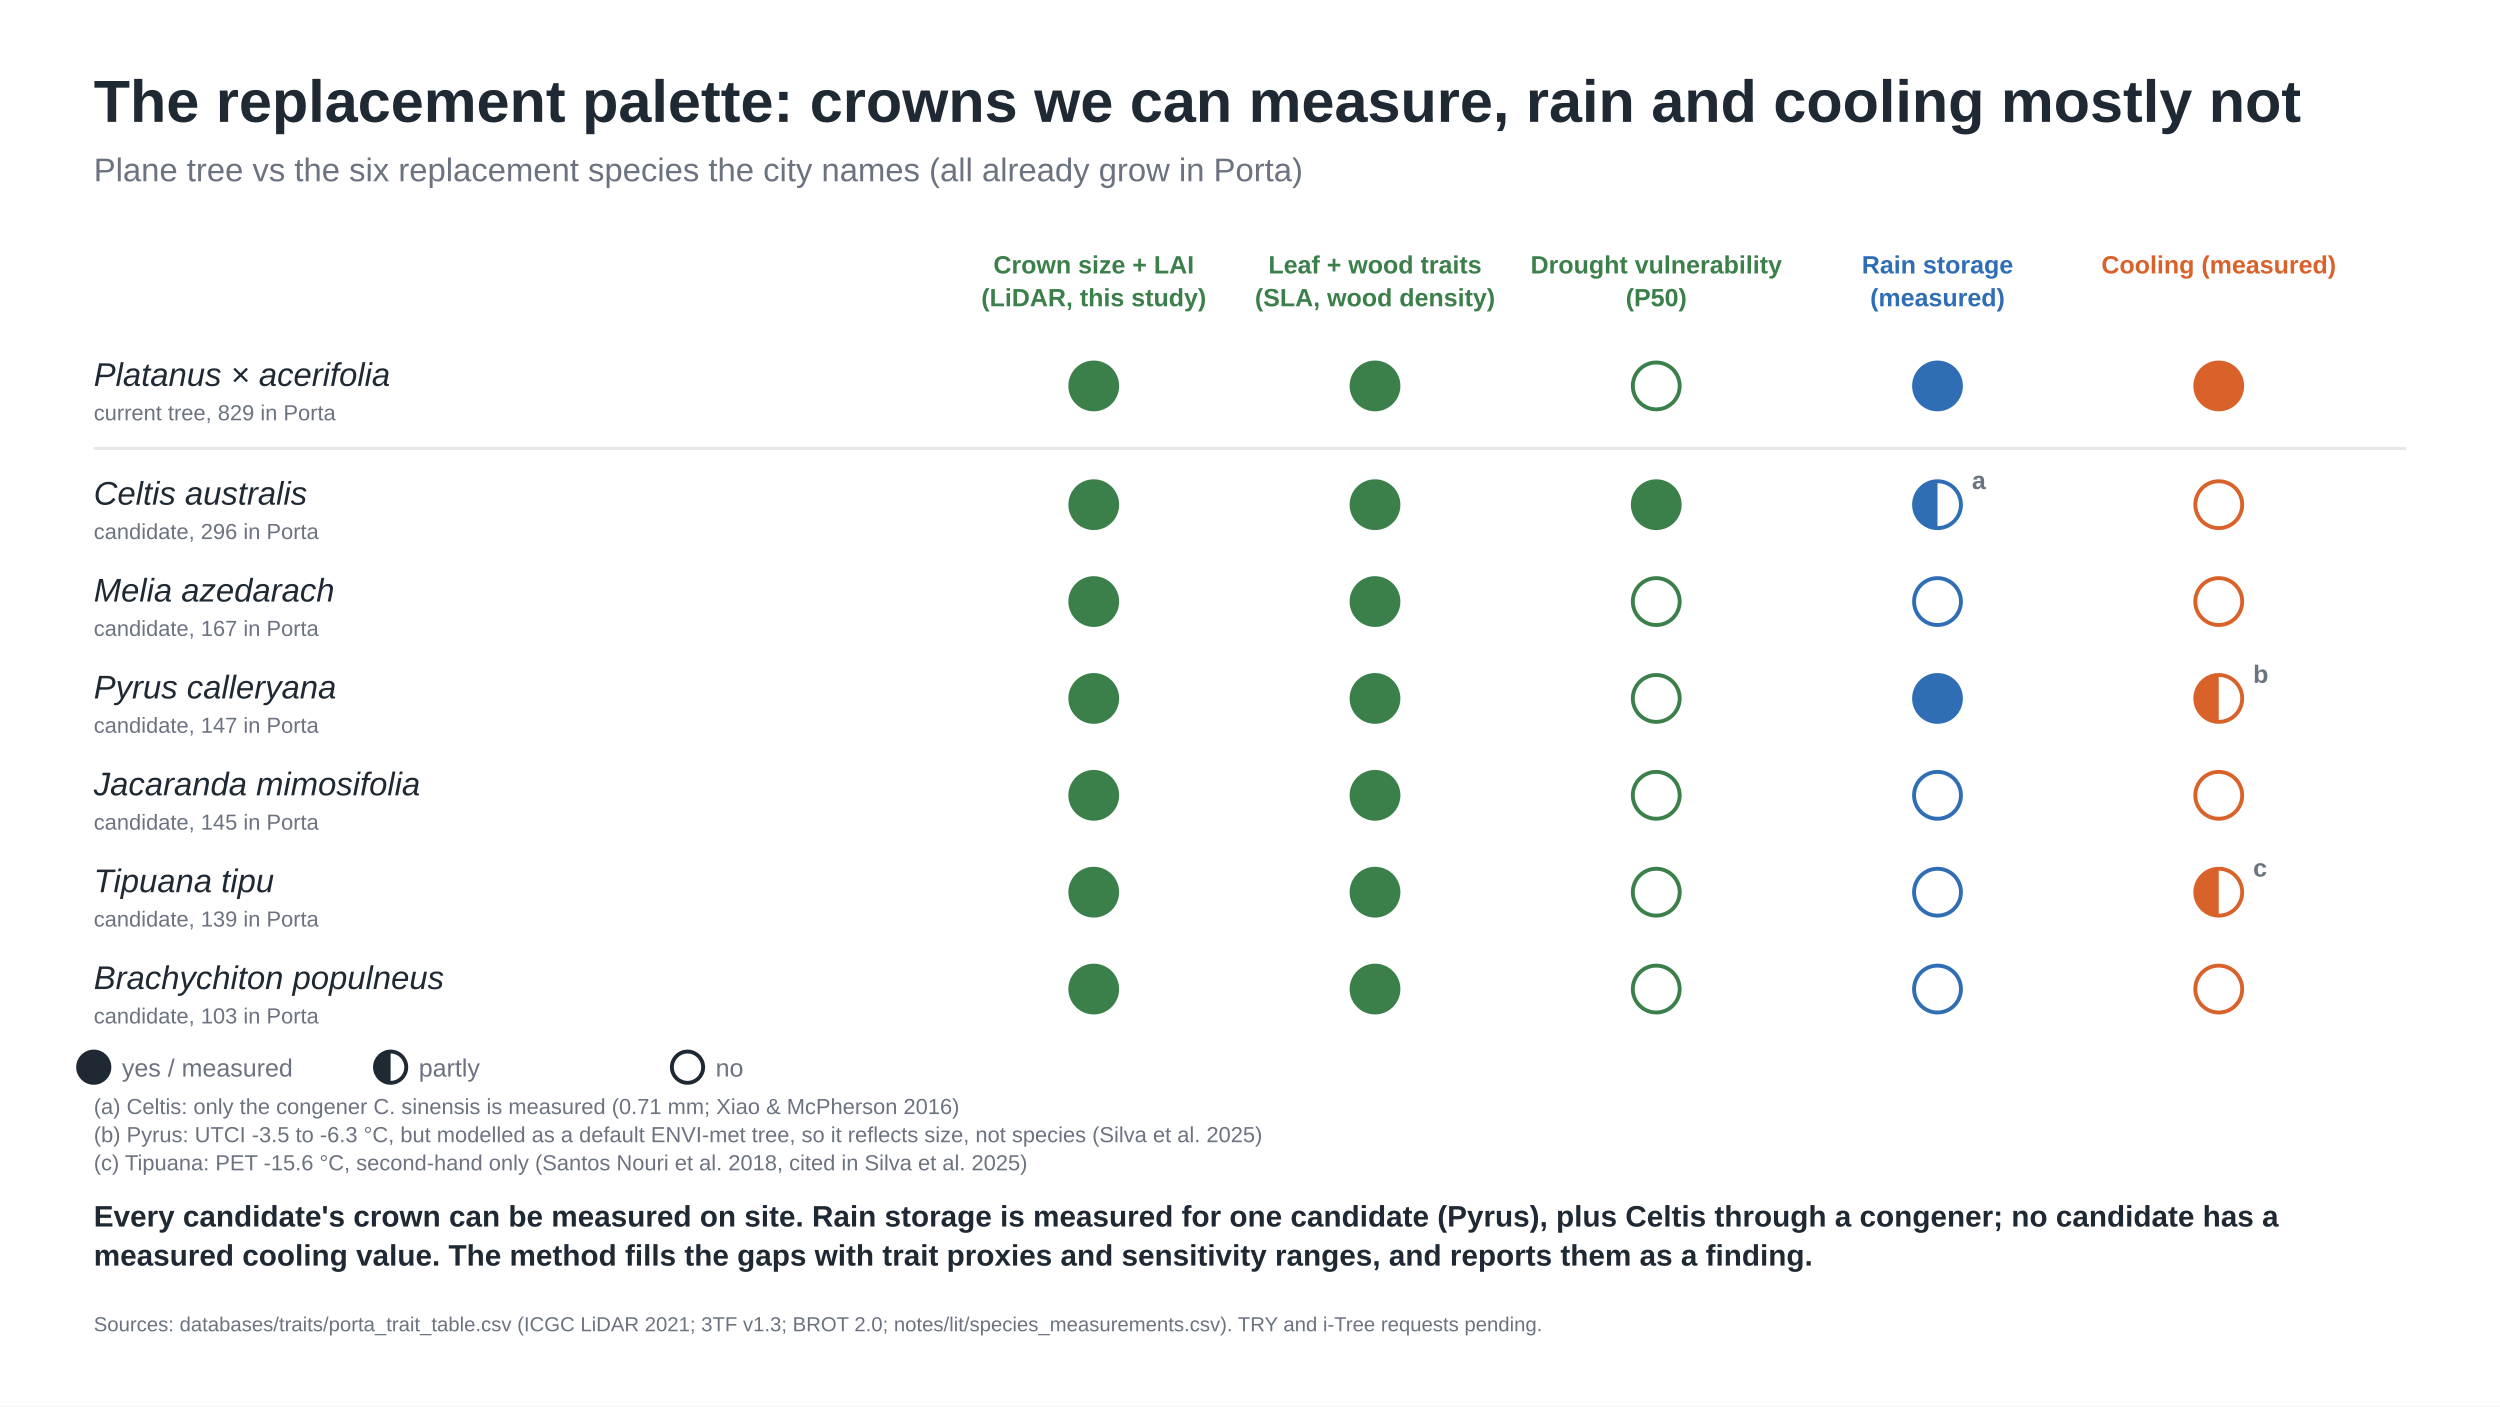
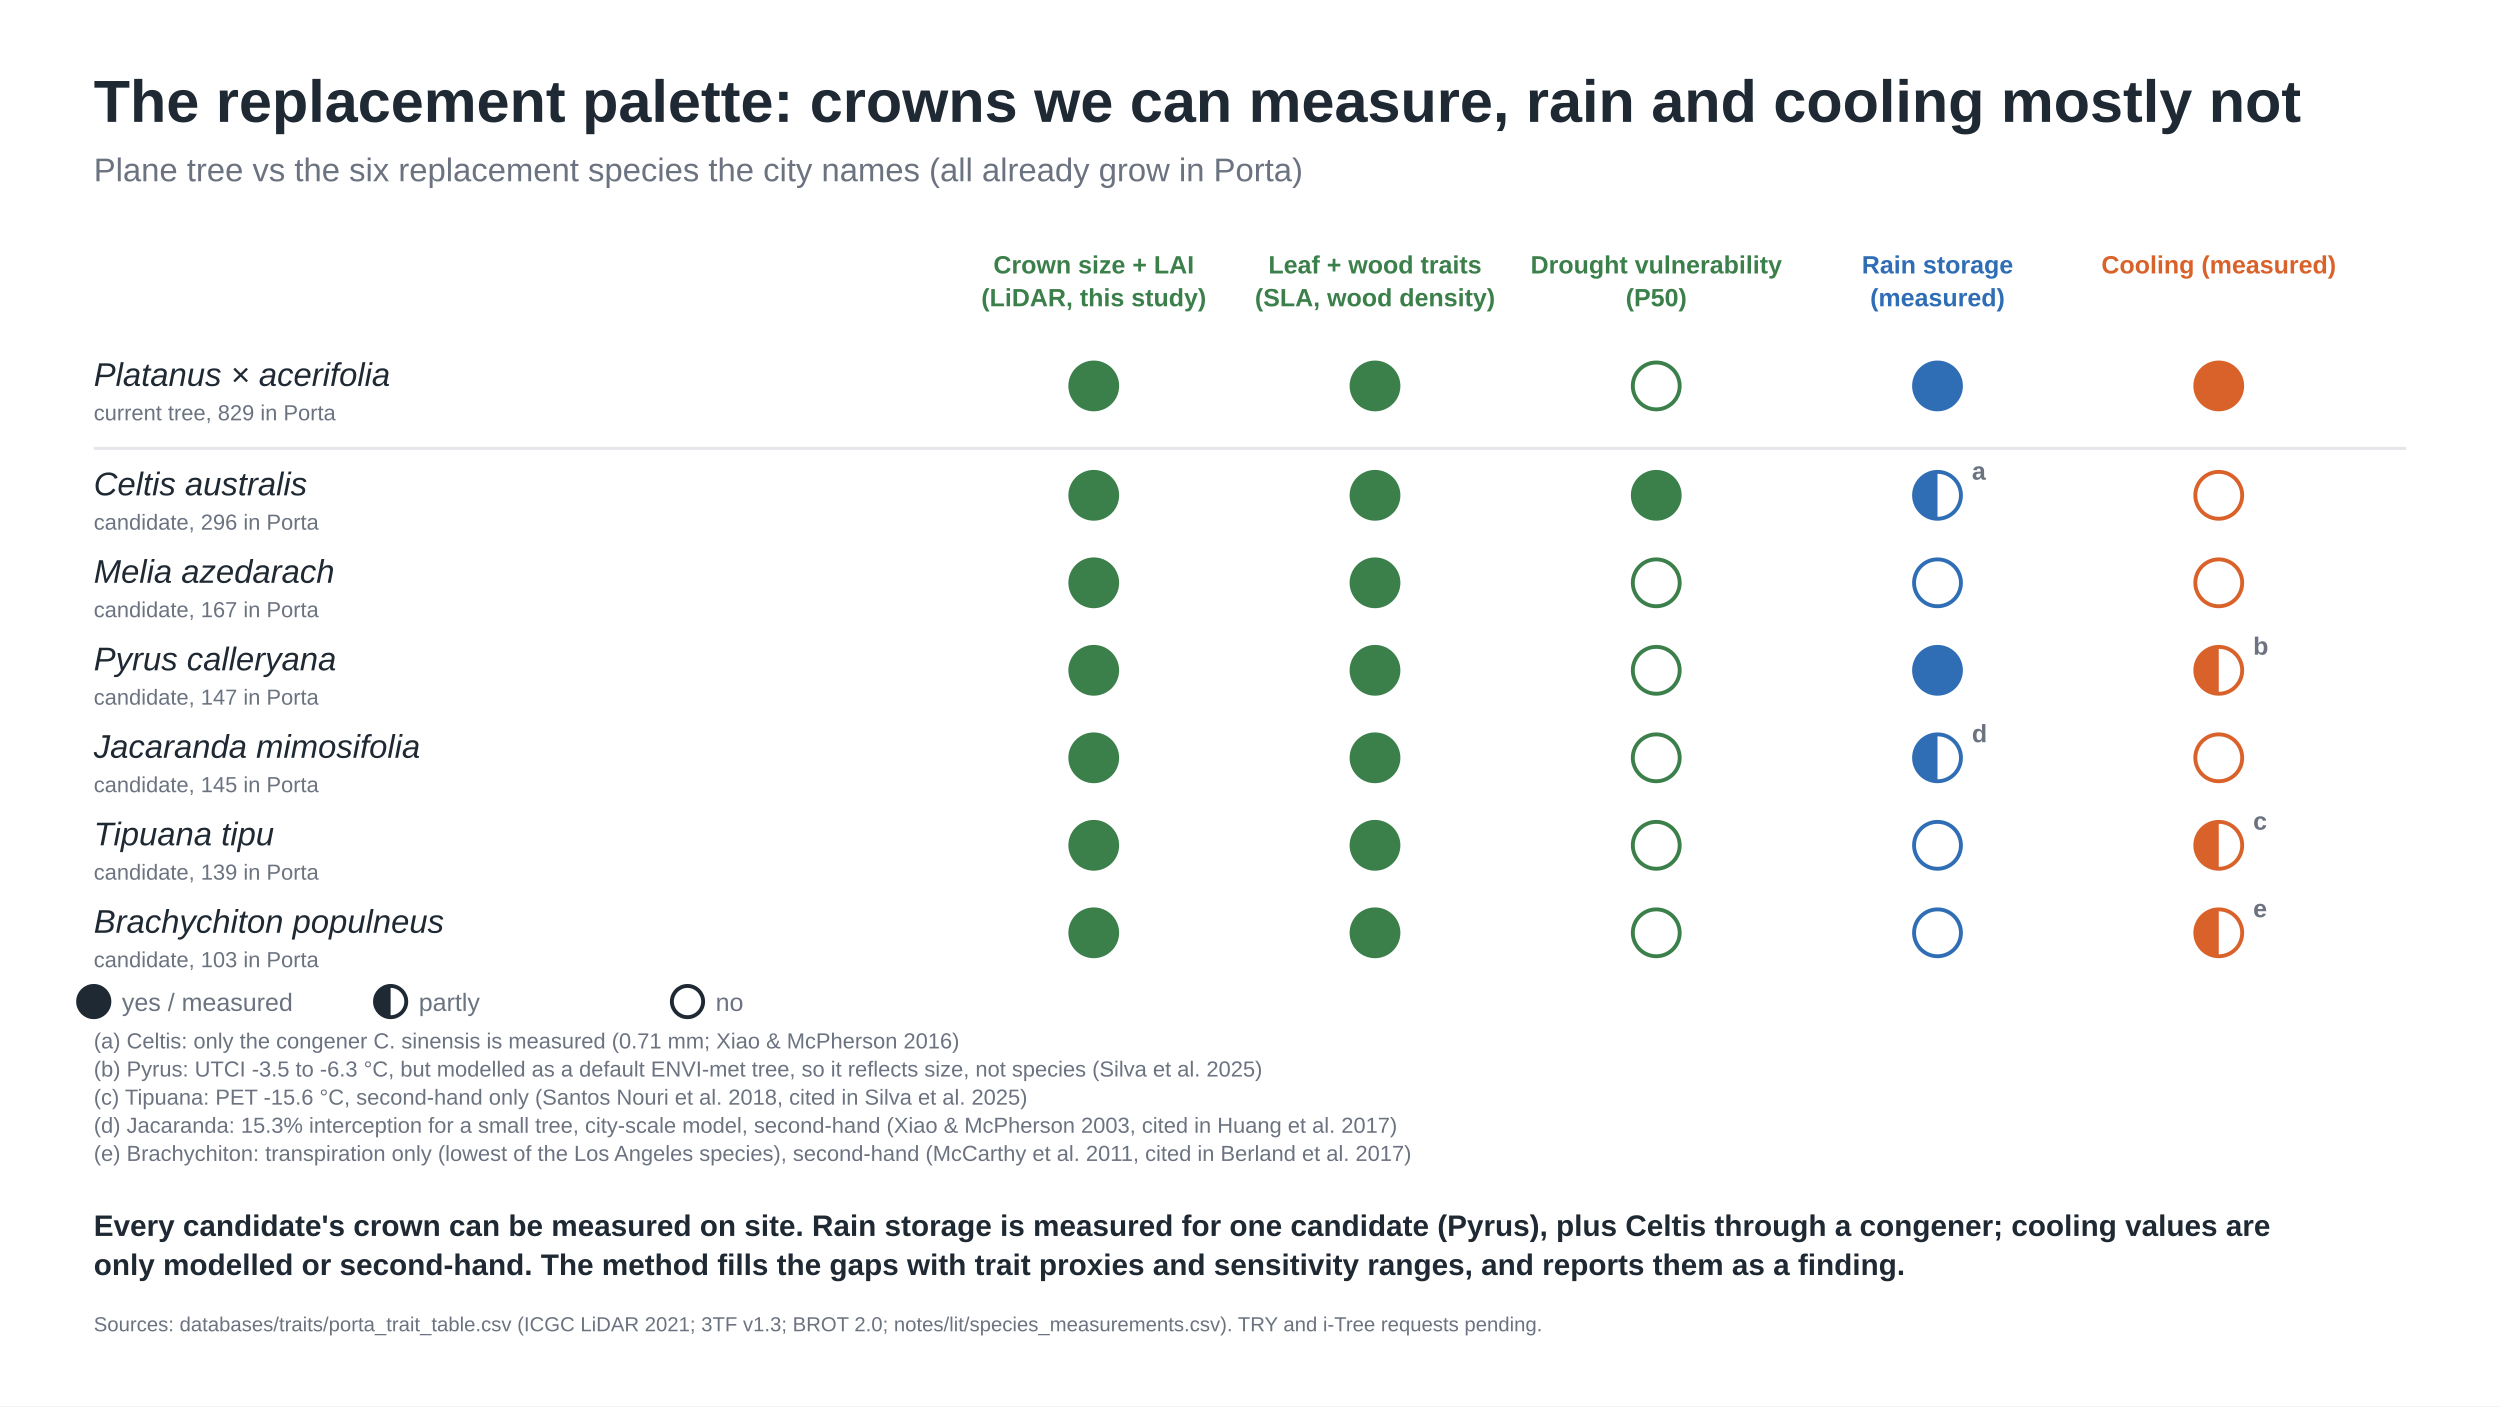
<svg xmlns="http://www.w3.org/2000/svg" width="1600" height="900" viewBox="0 0 1600 900" font-family="Arial, Helvetica, sans-serif">
  <defs>
    <marker id="arr" viewBox="0 0 10 10" refX="9" refY="5" markerWidth="7" markerHeight="7" orient="auto">
      <path d="M0,0 L10,5 L0,10 z" fill="#6B7280" />
    </marker>
  </defs>
  <rect width="1600" height="900" fill="#FFFFFF" />
  <text x="60" y="78" font-size="38" fill="#1F2933" font-weight="bold" text-anchor="start">The replacement palette: crowns we can measure, rain and cooling mostly not</text>
  <text x="60" y="116" font-size="21" fill="#6B7280" font-weight="normal" text-anchor="start">Plane tree vs the six replacement species the city names (all already grow in Porta)</text>
  <text x="700" y="175" font-size="16" fill="#3B7F4A" font-weight="bold" text-anchor="middle">Crown size + LAI</text>
  <text x="700" y="196" font-size="16" fill="#3B7F4A" font-weight="bold" text-anchor="middle">(LiDAR, this study)</text>
  <text x="880" y="175" font-size="16" fill="#3B7F4A" font-weight="bold" text-anchor="middle">Leaf + wood traits</text>
  <text x="880" y="196" font-size="16" fill="#3B7F4A" font-weight="bold" text-anchor="middle">(SLA, wood density)</text>
  <text x="1060" y="175" font-size="16" fill="#3B7F4A" font-weight="bold" text-anchor="middle">Drought vulnerability</text>
  <text x="1060" y="196" font-size="16" fill="#3B7F4A" font-weight="bold" text-anchor="middle">(P50)</text>
  <text x="1240" y="175" font-size="16" fill="#2F6DB5" font-weight="bold" text-anchor="middle">Rain storage</text>
  <text x="1240" y="196" font-size="16" fill="#2F6DB5" font-weight="bold" text-anchor="middle">(measured)</text>
  <text x="1420" y="175" font-size="16" fill="#D9622B" font-weight="bold" text-anchor="middle">Cooling (measured)</text>
  <text x="60" y="247" font-size="21" fill="#1F2933" font-weight="normal" text-anchor="start" font-style="italic">Platanus × acerifolia</text>
  <text x="60" y="269" font-size="14" fill="#6B7280" font-weight="normal" text-anchor="start">current tree, 829 in Porta</text>
  <circle cx="700" cy="247" r="15" fill="#FFFFFF" stroke="#3B7F4A" stroke-width="2.5" />
  <circle cx="700" cy="247" r="15" fill="#3B7F4A" />
  <circle cx="880" cy="247" r="15" fill="#FFFFFF" stroke="#3B7F4A" stroke-width="2.5" />
  <circle cx="880" cy="247" r="15" fill="#3B7F4A" />
  <circle cx="1060" cy="247" r="15" fill="#FFFFFF" stroke="#3B7F4A" stroke-width="2.5" />
  <circle cx="1240" cy="247" r="15" fill="#FFFFFF" stroke="#2F6DB5" stroke-width="2.5" />
  <circle cx="1240" cy="247" r="15" fill="#2F6DB5" />
  <circle cx="1420" cy="247" r="15" fill="#FFFFFF" stroke="#D9622B" stroke-width="2.5" />
  <circle cx="1420" cy="247" r="15" fill="#D9622B" />
  <line x1="60" y1="287" x2="1540" y2="287" stroke="#E5E7EB" stroke-width="2" />
-   <text x="60" y="323" font-size="21" fill="#1F2933" font-weight="normal" text-anchor="start" font-style="italic">Celtis australis</text>
-   <text x="60" y="345" font-size="14" fill="#6B7280" font-weight="normal" text-anchor="start">candidate, 296 in Porta</text>
-   <circle cx="700" cy="323" r="15" fill="#FFFFFF" stroke="#3B7F4A" stroke-width="2.5" />
-   <circle cx="700" cy="323" r="15" fill="#3B7F4A" />
-   <circle cx="880" cy="323" r="15" fill="#FFFFFF" stroke="#3B7F4A" stroke-width="2.5" />
-   <circle cx="880" cy="323" r="15" fill="#3B7F4A" />
-   <circle cx="1060" cy="323" r="15" fill="#FFFFFF" stroke="#3B7F4A" stroke-width="2.5" />
-   <circle cx="1060" cy="323" r="15" fill="#3B7F4A" />
-   <circle cx="1240" cy="323" r="15" fill="#FFFFFF" stroke="#2F6DB5" stroke-width="2.5" />
-   <path d="M1240,308 A15,15 0 0,0 1240,338 Z" fill="#2F6DB5" />
-   <text x="1262" y="313" font-size="16" fill="#6B7280" font-weight="bold" text-anchor="start">a</text>
-   <circle cx="1420" cy="323" r="15" fill="#FFFFFF" stroke="#D9622B" stroke-width="2.5" />
-   <text x="60" y="385" font-size="21" fill="#1F2933" font-weight="normal" text-anchor="start" font-style="italic">Melia azedarach</text>
-   <text x="60" y="407" font-size="14" fill="#6B7280" font-weight="normal" text-anchor="start">candidate, 167 in Porta</text>
-   <circle cx="700" cy="385" r="15" fill="#FFFFFF" stroke="#3B7F4A" stroke-width="2.5" />
-   <circle cx="700" cy="385" r="15" fill="#3B7F4A" />
-   <circle cx="880" cy="385" r="15" fill="#FFFFFF" stroke="#3B7F4A" stroke-width="2.5" />
-   <circle cx="880" cy="385" r="15" fill="#3B7F4A" />
-   <circle cx="1060" cy="385" r="15" fill="#FFFFFF" stroke="#3B7F4A" stroke-width="2.5" />
-   <circle cx="1240" cy="385" r="15" fill="#FFFFFF" stroke="#2F6DB5" stroke-width="2.5" />
-   <circle cx="1420" cy="385" r="15" fill="#FFFFFF" stroke="#D9622B" stroke-width="2.5" />
-   <text x="60" y="447" font-size="21" fill="#1F2933" font-weight="normal" text-anchor="start" font-style="italic">Pyrus calleryana</text>
-   <text x="60" y="469" font-size="14" fill="#6B7280" font-weight="normal" text-anchor="start">candidate, 147 in Porta</text>
-   <circle cx="700" cy="447" r="15" fill="#FFFFFF" stroke="#3B7F4A" stroke-width="2.5" />
-   <circle cx="700" cy="447" r="15" fill="#3B7F4A" />
-   <circle cx="880" cy="447" r="15" fill="#FFFFFF" stroke="#3B7F4A" stroke-width="2.5" />
-   <circle cx="880" cy="447" r="15" fill="#3B7F4A" />
-   <circle cx="1060" cy="447" r="15" fill="#FFFFFF" stroke="#3B7F4A" stroke-width="2.5" />
-   <circle cx="1240" cy="447" r="15" fill="#FFFFFF" stroke="#2F6DB5" stroke-width="2.5" />
-   <circle cx="1240" cy="447" r="15" fill="#2F6DB5" />
-   <circle cx="1420" cy="447" r="15" fill="#FFFFFF" stroke="#D9622B" stroke-width="2.5" />
-   <path d="M1420,432 A15,15 0 0,0 1420,462 Z" fill="#D9622B" />
-   <text x="1442" y="437" font-size="16" fill="#6B7280" font-weight="bold" text-anchor="start">b</text>
-   <text x="60" y="509" font-size="21" fill="#1F2933" font-weight="normal" text-anchor="start" font-style="italic">Jacaranda mimosifolia</text>
-   <text x="60" y="531" font-size="14" fill="#6B7280" font-weight="normal" text-anchor="start">candidate, 145 in Porta</text>
-   <circle cx="700" cy="509" r="15" fill="#FFFFFF" stroke="#3B7F4A" stroke-width="2.5" />
-   <circle cx="700" cy="509" r="15" fill="#3B7F4A" />
-   <circle cx="880" cy="509" r="15" fill="#FFFFFF" stroke="#3B7F4A" stroke-width="2.5" />
-   <circle cx="880" cy="509" r="15" fill="#3B7F4A" />
-   <circle cx="1060" cy="509" r="15" fill="#FFFFFF" stroke="#3B7F4A" stroke-width="2.5" />
-   <circle cx="1240" cy="509" r="15" fill="#FFFFFF" stroke="#2F6DB5" stroke-width="2.5" />
-   <circle cx="1420" cy="509" r="15" fill="#FFFFFF" stroke="#D9622B" stroke-width="2.5" />
-   <text x="60" y="571" font-size="21" fill="#1F2933" font-weight="normal" text-anchor="start" font-style="italic">Tipuana tipu</text>
-   <text x="60" y="593" font-size="14" fill="#6B7280" font-weight="normal" text-anchor="start">candidate, 139 in Porta</text>
-   <circle cx="700" cy="571" r="15" fill="#FFFFFF" stroke="#3B7F4A" stroke-width="2.5" />
-   <circle cx="700" cy="571" r="15" fill="#3B7F4A" />
-   <circle cx="880" cy="571" r="15" fill="#FFFFFF" stroke="#3B7F4A" stroke-width="2.5" />
-   <circle cx="880" cy="571" r="15" fill="#3B7F4A" />
-   <circle cx="1060" cy="571" r="15" fill="#FFFFFF" stroke="#3B7F4A" stroke-width="2.5" />
-   <circle cx="1240" cy="571" r="15" fill="#FFFFFF" stroke="#2F6DB5" stroke-width="2.5" />
-   <circle cx="1420" cy="571" r="15" fill="#FFFFFF" stroke="#D9622B" stroke-width="2.5" />
-   <path d="M1420,556 A15,15 0 0,0 1420,586 Z" fill="#D9622B" />
-   <text x="1442" y="561" font-size="16" fill="#6B7280" font-weight="bold" text-anchor="start">c</text>
-   <text x="60" y="633" font-size="21" fill="#1F2933" font-weight="normal" text-anchor="start" font-style="italic">Brachychiton populneus</text>
-   <text x="60" y="655" font-size="14" fill="#6B7280" font-weight="normal" text-anchor="start">candidate, 103 in Porta</text>
-   <circle cx="700" cy="633" r="15" fill="#FFFFFF" stroke="#3B7F4A" stroke-width="2.5" />
-   <circle cx="700" cy="633" r="15" fill="#3B7F4A" />
-   <circle cx="880" cy="633" r="15" fill="#FFFFFF" stroke="#3B7F4A" stroke-width="2.5" />
-   <circle cx="880" cy="633" r="15" fill="#3B7F4A" />
-   <circle cx="1060" cy="633" r="15" fill="#FFFFFF" stroke="#3B7F4A" stroke-width="2.5" />
-   <circle cx="1240" cy="633" r="15" fill="#FFFFFF" stroke="#2F6DB5" stroke-width="2.5" />
-   <circle cx="1420" cy="633" r="15" fill="#FFFFFF" stroke="#D9622B" stroke-width="2.5" />
-   <circle cx="60" cy="683" r="10" fill="#FFFFFF" stroke="#1F2933" stroke-width="2.5" />
-   <circle cx="60" cy="683" r="10" fill="#1F2933" />
-   <text x="78" y="689" font-size="16" fill="#6B7280" font-weight="normal" text-anchor="start">yes / measured</text>
-   <circle cx="250" cy="683" r="10" fill="#FFFFFF" stroke="#1F2933" stroke-width="2.5" />
-   <path d="M250,673 A10,10 0 0,0 250,693 Z" fill="#1F2933" />
-   <text x="268" y="689" font-size="16" fill="#6B7280" font-weight="normal" text-anchor="start">partly</text>
-   <circle cx="440" cy="683" r="10" fill="#FFFFFF" stroke="#1F2933" stroke-width="2.5" />
-   <text x="458" y="689" font-size="16" fill="#6B7280" font-weight="normal" text-anchor="start">no</text>
-   <text x="60" y="713" font-size="14" fill="#6B7280" font-weight="normal" text-anchor="start">(a) Celtis: only the congener C. sinensis is measured (0.71 mm; Xiao &amp; McPherson 2016)</text>
-   <text x="60" y="731" font-size="14" fill="#6B7280" font-weight="normal" text-anchor="start">(b) Pyrus: UTCI -3.5 to -6.3 °C, but modelled as a default ENVI-met tree, so it reflects size, not species (Silva et al. 2025)</text>
-   <text x="60" y="749" font-size="14" fill="#6B7280" font-weight="normal" text-anchor="start">(c) Tipuana: PET -15.6 °C, second-hand only (Santos Nouri et al. 2018, cited in Silva et al. 2025)</text>
-   <text x="60" y="785" font-size="19" fill="#1F2933" font-weight="bold" text-anchor="start">Every candidate's crown can be measured on site. Rain storage is measured for one candidate (Pyrus), plus Celtis through a congener; no candidate has a</text>
-   <text x="60" y="810" font-size="19" fill="#1F2933" font-weight="bold" text-anchor="start">measured cooling value. The method fills the gaps with trait proxies and sensitivity ranges, and reports them as a finding.</text>
+   <text x="60" y="317" font-size="21" fill="#1F2933" font-weight="normal" text-anchor="start" font-style="italic">Celtis australis</text>
+   <text x="60" y="339" font-size="14" fill="#6B7280" font-weight="normal" text-anchor="start">candidate, 296 in Porta</text>
+   <circle cx="700" cy="317" r="15" fill="#FFFFFF" stroke="#3B7F4A" stroke-width="2.5" />
+   <circle cx="700" cy="317" r="15" fill="#3B7F4A" />
+   <circle cx="880" cy="317" r="15" fill="#FFFFFF" stroke="#3B7F4A" stroke-width="2.5" />
+   <circle cx="880" cy="317" r="15" fill="#3B7F4A" />
+   <circle cx="1060" cy="317" r="15" fill="#FFFFFF" stroke="#3B7F4A" stroke-width="2.5" />
+   <circle cx="1060" cy="317" r="15" fill="#3B7F4A" />
+   <circle cx="1240" cy="317" r="15" fill="#FFFFFF" stroke="#2F6DB5" stroke-width="2.5" />
+   <path d="M1240,302 A15,15 0 0,0 1240,332 Z" fill="#2F6DB5" />
+   <text x="1262" y="307" font-size="16" fill="#6B7280" font-weight="bold" text-anchor="start">a</text>
+   <circle cx="1420" cy="317" r="15" fill="#FFFFFF" stroke="#D9622B" stroke-width="2.5" />
+   <text x="60" y="373" font-size="21" fill="#1F2933" font-weight="normal" text-anchor="start" font-style="italic">Melia azedarach</text>
+   <text x="60" y="395" font-size="14" fill="#6B7280" font-weight="normal" text-anchor="start">candidate, 167 in Porta</text>
+   <circle cx="700" cy="373" r="15" fill="#FFFFFF" stroke="#3B7F4A" stroke-width="2.5" />
+   <circle cx="700" cy="373" r="15" fill="#3B7F4A" />
+   <circle cx="880" cy="373" r="15" fill="#FFFFFF" stroke="#3B7F4A" stroke-width="2.5" />
+   <circle cx="880" cy="373" r="15" fill="#3B7F4A" />
+   <circle cx="1060" cy="373" r="15" fill="#FFFFFF" stroke="#3B7F4A" stroke-width="2.5" />
+   <circle cx="1240" cy="373" r="15" fill="#FFFFFF" stroke="#2F6DB5" stroke-width="2.5" />
+   <circle cx="1420" cy="373" r="15" fill="#FFFFFF" stroke="#D9622B" stroke-width="2.5" />
+   <text x="60" y="429" font-size="21" fill="#1F2933" font-weight="normal" text-anchor="start" font-style="italic">Pyrus calleryana</text>
+   <text x="60" y="451" font-size="14" fill="#6B7280" font-weight="normal" text-anchor="start">candidate, 147 in Porta</text>
+   <circle cx="700" cy="429" r="15" fill="#FFFFFF" stroke="#3B7F4A" stroke-width="2.5" />
+   <circle cx="700" cy="429" r="15" fill="#3B7F4A" />
+   <circle cx="880" cy="429" r="15" fill="#FFFFFF" stroke="#3B7F4A" stroke-width="2.5" />
+   <circle cx="880" cy="429" r="15" fill="#3B7F4A" />
+   <circle cx="1060" cy="429" r="15" fill="#FFFFFF" stroke="#3B7F4A" stroke-width="2.5" />
+   <circle cx="1240" cy="429" r="15" fill="#FFFFFF" stroke="#2F6DB5" stroke-width="2.5" />
+   <circle cx="1240" cy="429" r="15" fill="#2F6DB5" />
+   <circle cx="1420" cy="429" r="15" fill="#FFFFFF" stroke="#D9622B" stroke-width="2.5" />
+   <path d="M1420,414 A15,15 0 0,0 1420,444 Z" fill="#D9622B" />
+   <text x="1442" y="419" font-size="16" fill="#6B7280" font-weight="bold" text-anchor="start">b</text>
+   <text x="60" y="485" font-size="21" fill="#1F2933" font-weight="normal" text-anchor="start" font-style="italic">Jacaranda mimosifolia</text>
+   <text x="60" y="507" font-size="14" fill="#6B7280" font-weight="normal" text-anchor="start">candidate, 145 in Porta</text>
+   <circle cx="700" cy="485" r="15" fill="#FFFFFF" stroke="#3B7F4A" stroke-width="2.5" />
+   <circle cx="700" cy="485" r="15" fill="#3B7F4A" />
+   <circle cx="880" cy="485" r="15" fill="#FFFFFF" stroke="#3B7F4A" stroke-width="2.5" />
+   <circle cx="880" cy="485" r="15" fill="#3B7F4A" />
+   <circle cx="1060" cy="485" r="15" fill="#FFFFFF" stroke="#3B7F4A" stroke-width="2.5" />
+   <circle cx="1240" cy="485" r="15" fill="#FFFFFF" stroke="#2F6DB5" stroke-width="2.5" />
+   <path d="M1240,470 A15,15 0 0,0 1240,500 Z" fill="#2F6DB5" />
+   <text x="1262" y="475" font-size="16" fill="#6B7280" font-weight="bold" text-anchor="start">d</text>
+   <circle cx="1420" cy="485" r="15" fill="#FFFFFF" stroke="#D9622B" stroke-width="2.5" />
+   <text x="60" y="541" font-size="21" fill="#1F2933" font-weight="normal" text-anchor="start" font-style="italic">Tipuana tipu</text>
+   <text x="60" y="563" font-size="14" fill="#6B7280" font-weight="normal" text-anchor="start">candidate, 139 in Porta</text>
+   <circle cx="700" cy="541" r="15" fill="#FFFFFF" stroke="#3B7F4A" stroke-width="2.5" />
+   <circle cx="700" cy="541" r="15" fill="#3B7F4A" />
+   <circle cx="880" cy="541" r="15" fill="#FFFFFF" stroke="#3B7F4A" stroke-width="2.5" />
+   <circle cx="880" cy="541" r="15" fill="#3B7F4A" />
+   <circle cx="1060" cy="541" r="15" fill="#FFFFFF" stroke="#3B7F4A" stroke-width="2.5" />
+   <circle cx="1240" cy="541" r="15" fill="#FFFFFF" stroke="#2F6DB5" stroke-width="2.5" />
+   <circle cx="1420" cy="541" r="15" fill="#FFFFFF" stroke="#D9622B" stroke-width="2.5" />
+   <path d="M1420,526 A15,15 0 0,0 1420,556 Z" fill="#D9622B" />
+   <text x="1442" y="531" font-size="16" fill="#6B7280" font-weight="bold" text-anchor="start">c</text>
+   <text x="60" y="597" font-size="21" fill="#1F2933" font-weight="normal" text-anchor="start" font-style="italic">Brachychiton populneus</text>
+   <text x="60" y="619" font-size="14" fill="#6B7280" font-weight="normal" text-anchor="start">candidate, 103 in Porta</text>
+   <circle cx="700" cy="597" r="15" fill="#FFFFFF" stroke="#3B7F4A" stroke-width="2.5" />
+   <circle cx="700" cy="597" r="15" fill="#3B7F4A" />
+   <circle cx="880" cy="597" r="15" fill="#FFFFFF" stroke="#3B7F4A" stroke-width="2.5" />
+   <circle cx="880" cy="597" r="15" fill="#3B7F4A" />
+   <circle cx="1060" cy="597" r="15" fill="#FFFFFF" stroke="#3B7F4A" stroke-width="2.5" />
+   <circle cx="1240" cy="597" r="15" fill="#FFFFFF" stroke="#2F6DB5" stroke-width="2.5" />
+   <circle cx="1420" cy="597" r="15" fill="#FFFFFF" stroke="#D9622B" stroke-width="2.5" />
+   <path d="M1420,582 A15,15 0 0,0 1420,612 Z" fill="#D9622B" />
+   <text x="1442" y="587" font-size="16" fill="#6B7280" font-weight="bold" text-anchor="start">e</text>
+   <circle cx="60" cy="641" r="10" fill="#FFFFFF" stroke="#1F2933" stroke-width="2.5" />
+   <circle cx="60" cy="641" r="10" fill="#1F2933" />
+   <text x="78" y="647" font-size="16" fill="#6B7280" font-weight="normal" text-anchor="start">yes / measured</text>
+   <circle cx="250" cy="641" r="10" fill="#FFFFFF" stroke="#1F2933" stroke-width="2.5" />
+   <path d="M250,631 A10,10 0 0,0 250,651 Z" fill="#1F2933" />
+   <text x="268" y="647" font-size="16" fill="#6B7280" font-weight="normal" text-anchor="start">partly</text>
+   <circle cx="440" cy="641" r="10" fill="#FFFFFF" stroke="#1F2933" stroke-width="2.5" />
+   <text x="458" y="647" font-size="16" fill="#6B7280" font-weight="normal" text-anchor="start">no</text>
+   <text x="60" y="671" font-size="14" fill="#6B7280" font-weight="normal" text-anchor="start">(a) Celtis: only the congener C. sinensis is measured (0.71 mm; Xiao &amp; McPherson 2016)</text>
+   <text x="60" y="689" font-size="14" fill="#6B7280" font-weight="normal" text-anchor="start">(b) Pyrus: UTCI -3.5 to -6.3 °C, but modelled as a default ENVI-met tree, so it reflects size, not species (Silva et al. 2025)</text>
+   <text x="60" y="707" font-size="14" fill="#6B7280" font-weight="normal" text-anchor="start">(c) Tipuana: PET -15.6 °C, second-hand only (Santos Nouri et al. 2018, cited in Silva et al. 2025)</text>
+   <text x="60" y="725" font-size="14" fill="#6B7280" font-weight="normal" text-anchor="start">(d) Jacaranda: 15.3% interception for a small tree, city-scale model, second-hand (Xiao &amp; McPherson 2003, cited in Huang et al. 2017)</text>
+   <text x="60" y="743" font-size="14" fill="#6B7280" font-weight="normal" text-anchor="start">(e) Brachychiton: transpiration only (lowest of the Los Angeles species), second-hand (McCarthy et al. 2011, cited in Berland et al. 2017)</text>
+   <text x="60" y="791" font-size="19" fill="#1F2933" font-weight="bold" text-anchor="start">Every candidate's crown can be measured on site. Rain storage is measured for one candidate (Pyrus), plus Celtis through a congener; cooling values are</text>
+   <text x="60" y="816" font-size="19" fill="#1F2933" font-weight="bold" text-anchor="start">only modelled or second-hand. The method fills the gaps with trait proxies and sensitivity ranges, and reports them as a finding.</text>
  <text x="60" y="852" font-size="13" fill="#6B7280" font-weight="normal" text-anchor="start">Sources: databases/traits/porta_trait_table.csv (ICGC LiDAR 2021; 3TF v1.3; BROT 2.0; notes/lit/species_measurements.csv). TRY and i-Tree requests pending.</text>
</svg>
